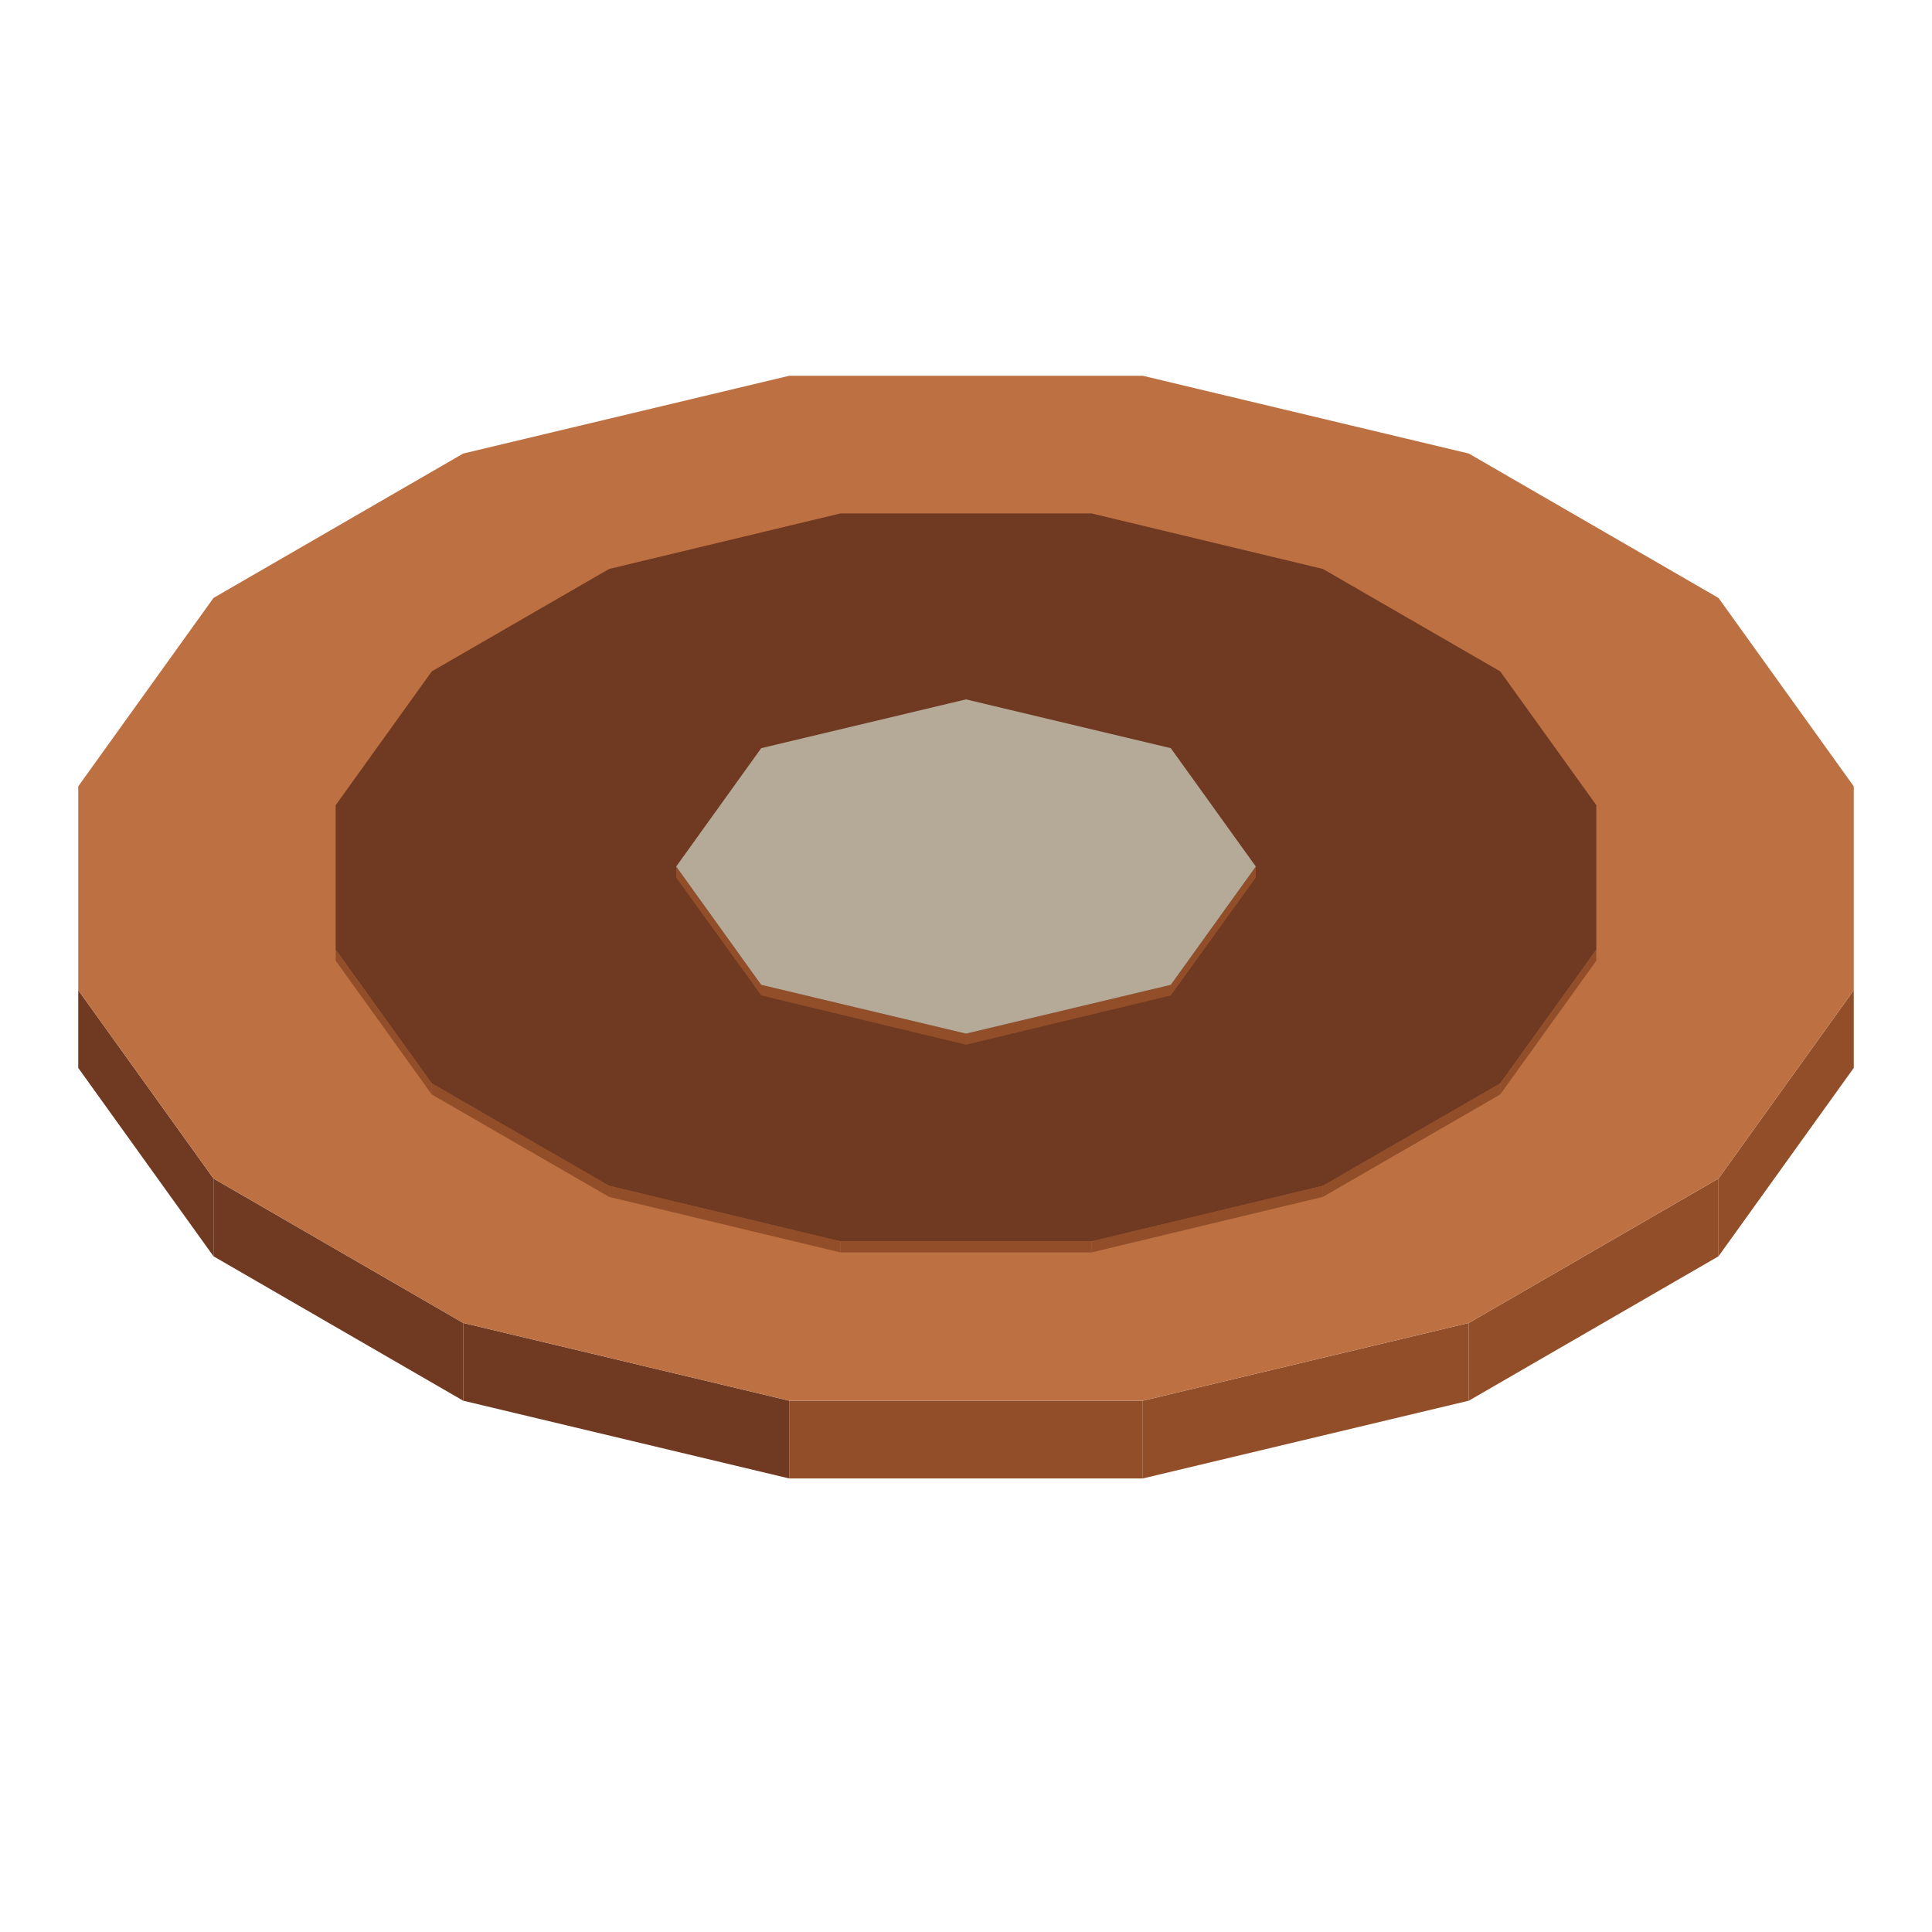
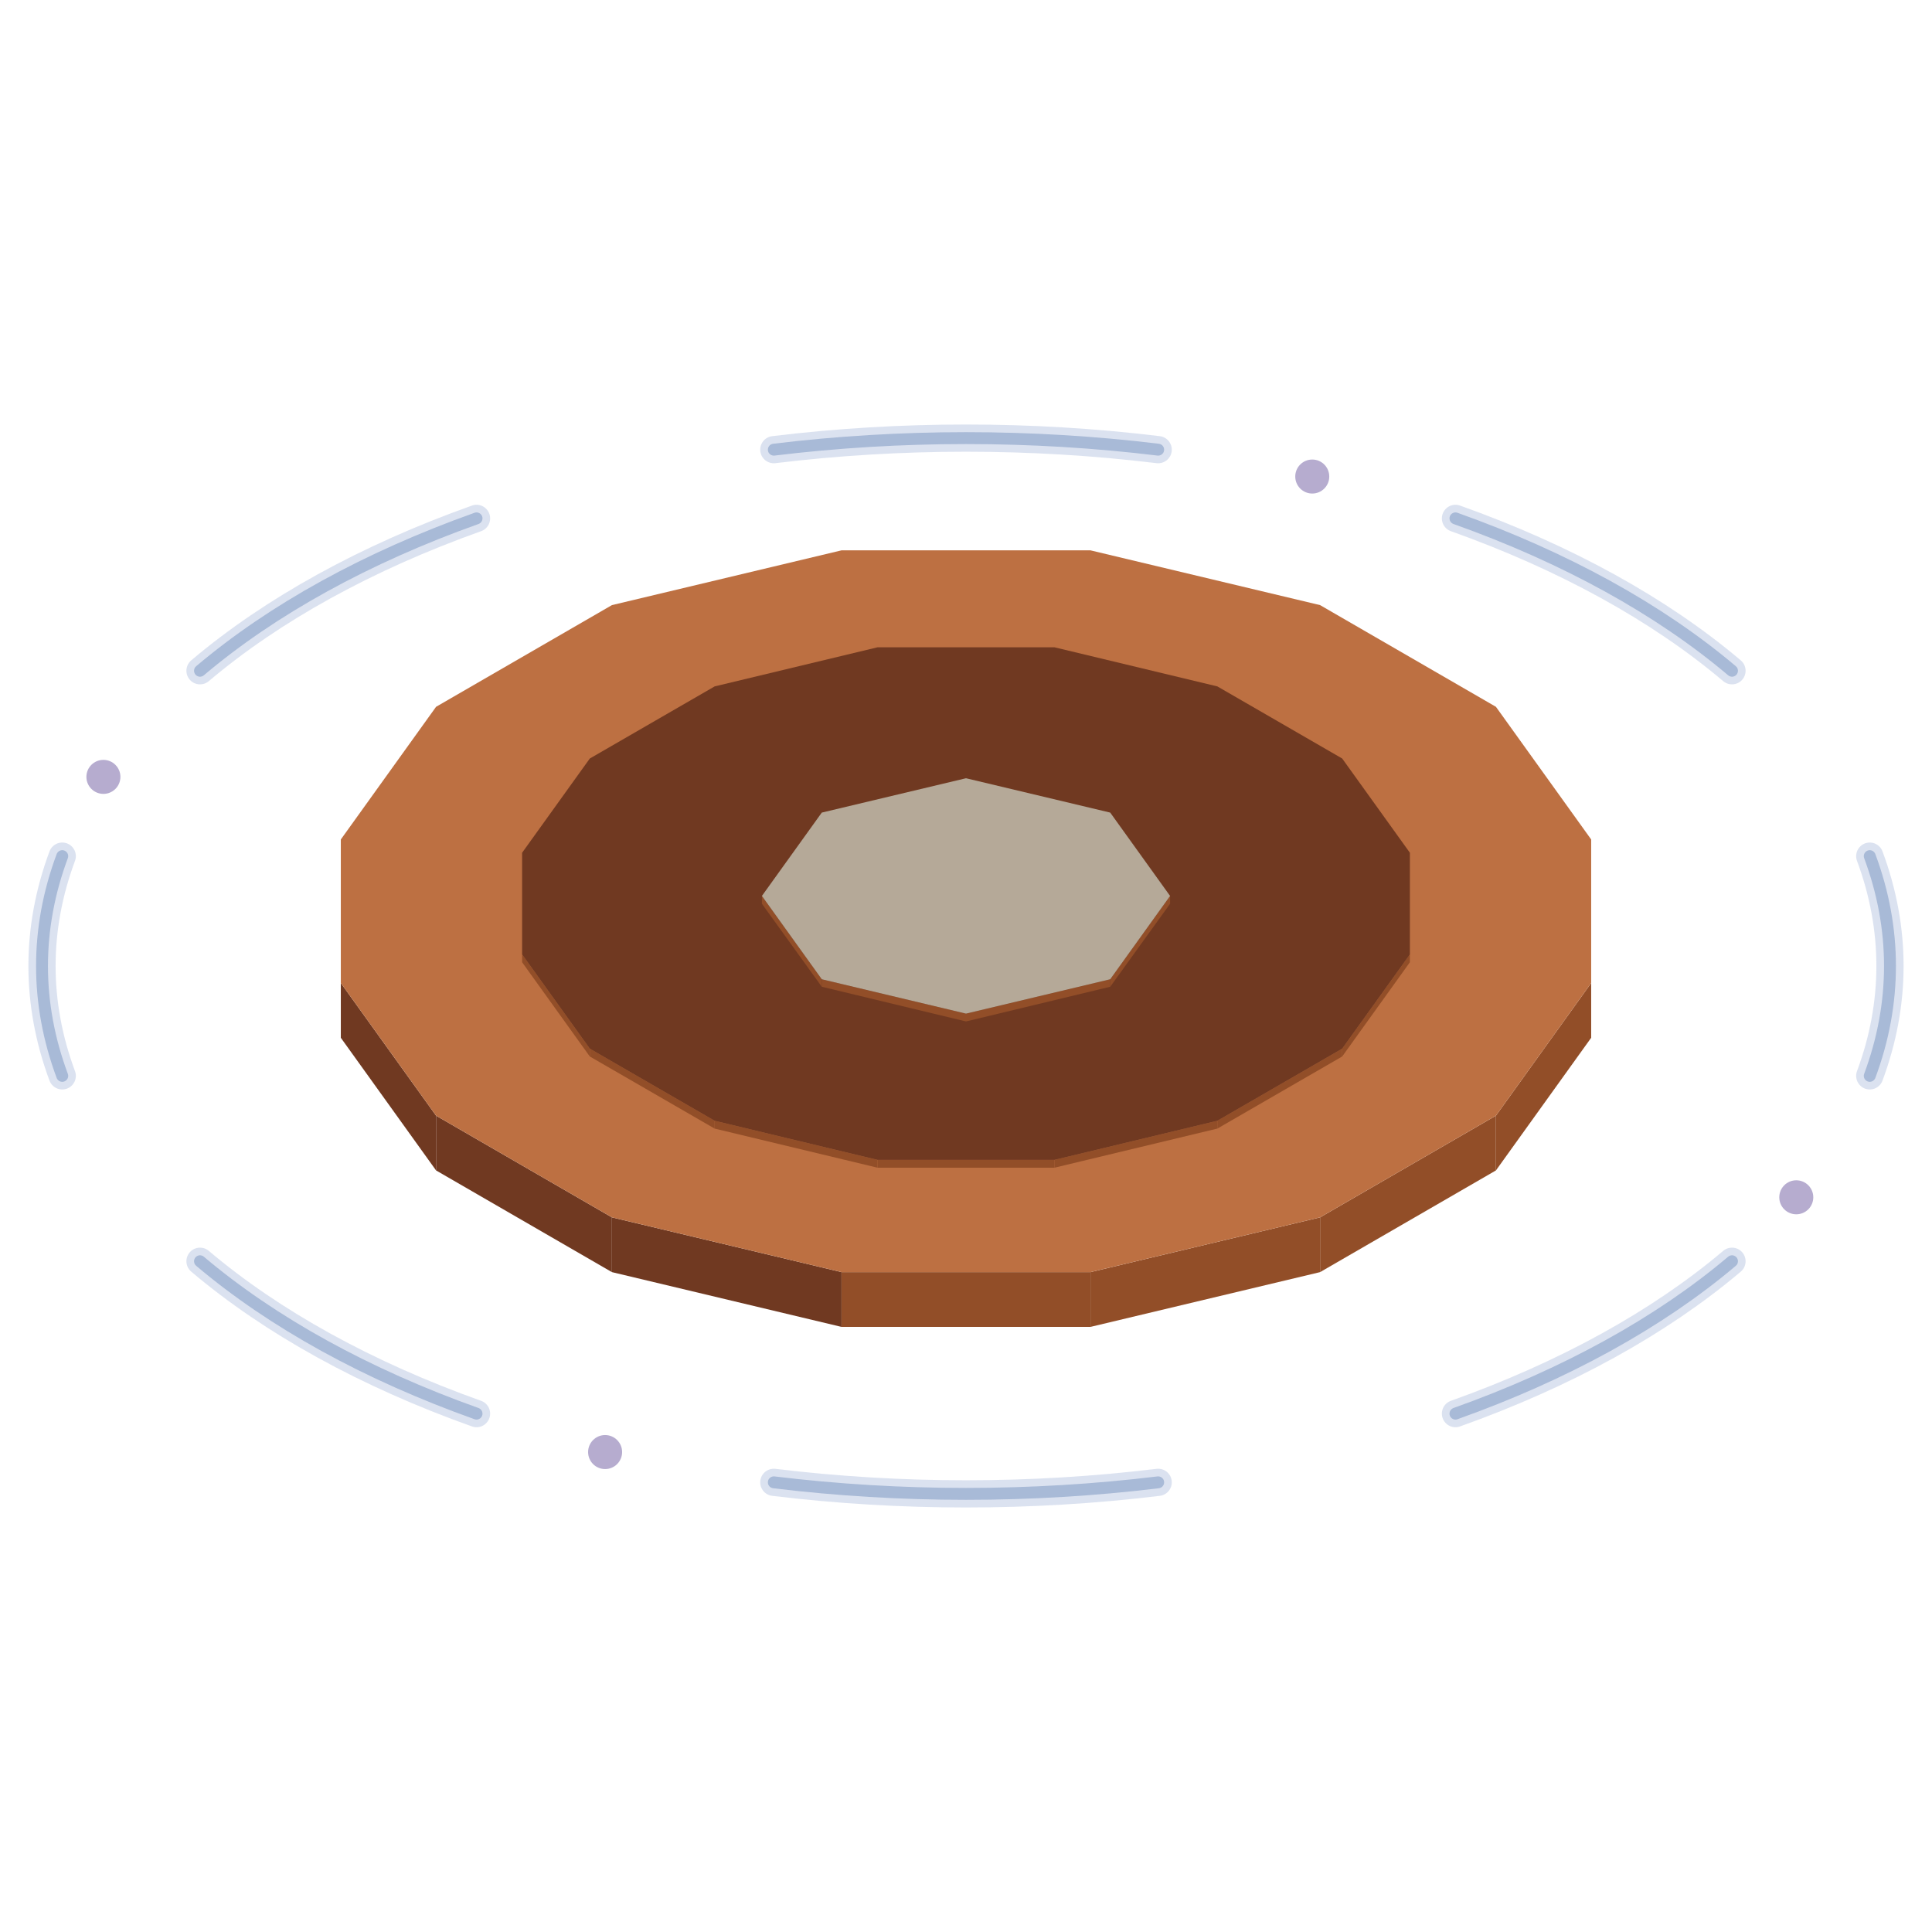
- <svg xmlns="http://www.w3.org/2000/svg" width="175" height="175" viewBox="0 0 400 400">
-   <polygon fill="#924e28" points="236.6,290 304.1,273.9 304.1,290 236.6,306.1" />
-   <polygon fill="#924e28" points="163.4,290 236.6,290 236.6,306.1 163.4,306.1" />
-   <polygon fill="#703921" points="95.9,273.9 163.4,290 163.4,306.1 95.9,290" />
-   <polygon fill="#703921" points="44.2,244 95.9,273.9 95.9,290 44.2,260.1" />
-   <polygon fill="#703921" points="16.2,205 44.2,244 44.2,260.1 16.2,221.1" />
-   <polygon fill="#924e28" points="355.8,244 383.8,205 383.8,221.1 355.8,260.1" />
-   <polygon fill="#924e28" points="304.1,273.9 355.8,244 355.8,260.1 304.1,290" />
-   <polygon fill="#bd7042" points="304.1,273.9 236.6,290 163.4,290 95.9,273.9 44.2,244 16.2,205 16.2,162.8 44.2,123.8 95.9,93.9 163.4,77.8 236.6,77.8 304.1,93.9 355.8,123.8 383.8,162.8 383.8,205 355.8,244" />
-   <polygon fill="#fa6d38" points="207.6,180 204.9,180.9 201.7,180.9 199,180 197.4,178.4 197.4,176.6 199,175 201.7,174.1 204.9,174.1 207.6,175 209.2,176.6 209.2,178.4" />
-   <polygon fill="#181425" points="177.3,182.9 177.3,175.9 183.4,169.8 193.4,164.1 203.7,162.4 211.9,168.7 205.3,169.4 199.2,170.3 191.7,174.6 188.6,177.6 188.6,181.2 191.7,184.2 196.9,186 203.2,186 208.3,184.2 215.8,179.9 217.3,176.3 218.6,172.5 229.5,177.3 226.5,183.2 216.6,189 206.1,192.5 193.9,192.5 183.4,189" />
-   <polygon fill="#924e28" points="226,257 273.9,245.5 273.9,247.8 226,259.3" />
-   <polygon fill="#924e28" points="174,257 226,257 226,259.3 174,259.3" />
-   <polygon fill="#924e28" points="126.1,245.5 174,257 174,259.3 126.1,247.8" />
-   <polygon fill="#924e28" points="89.4,224.3 126.1,245.5 126.1,247.8 89.4,226.6" />
-   <polygon fill="#924e28" points="69.5,196.6 89.4,224.3 89.4,226.6 69.5,198.9" />
-   <polygon fill="#924e28" points="310.6,224.3 330.5,196.6 330.5,198.9 310.6,226.6" />
-   <polygon fill="#924e28" points="273.9,245.5 310.6,224.3 310.6,226.6 273.9,247.8" />
-   <polygon fill="#703921" points="273.9,245.5 226,257 174,257 126.1,245.5 89.4,224.3 69.5,196.6 69.5,166.7 89.4,139 126.1,117.8 174,106.3 226,106.3 273.9,117.8 310.6,139 330.5,166.7 330.5,196.6 310.6,224.3" />
-   <polygon fill="#924e28" points="200,214 242.4,203.9 242.4,206.1 200,216.3" />
-   <polygon fill="#924e28" points="157.6,203.9 200,214 200,216.3 157.6,206.1" />
-   <polygon fill="#924e28" points="140,179.4 157.6,203.9 157.6,206.1 140,181.7" />
-   <polygon fill="#924e28" points="242.4,203.9 260,179.4 260,181.7 242.4,206.1" />
-   <polygon fill="#b5a998" points="242.4,203.9 200,214 157.6,203.9 140,179.4 157.6,154.9 200,144.8 242.4,154.9 260,179.4" />
+ <svg xmlns="http://www.w3.org/2000/svg" width="248.5" height="248.5" viewBox="0 0 568 568">
+   <g opacity="0.46">
+     <path d="M549.7 251.7A271.6 155.2 0 0 1 549.7 316.3M509.2 370.8A271.6 155.2 0 0 1 427.9 415.6M340.5 435.8A271.6 155.2 0 0 1 227.5 435.8M140.1 415.6A271.6 155.2 0 0 1 58.8 370.8M18.3 316.3A271.6 155.2 0 0 1 18.3 251.7M58.8 197.2A271.6 155.2 0 0 1 140.1 152.4M227.5 132.2A271.6 155.2 0 0 1 340.5 132.2M427.9 152.4A271.6 155.2 0 0 1 509.2 197.2" fill="none" stroke="#5575b6" stroke-width="8" stroke-opacity="0.45" stroke-linecap="round" />
+     <path d="M549.7 251.7A271.6 155.2 0 0 1 549.7 316.3M509.2 370.8A271.6 155.2 0 0 1 427.9 415.6M340.5 435.8A271.6 155.2 0 0 1 227.5 435.8M140.1 415.6A271.6 155.2 0 0 1 58.8 370.8M18.3 316.3A271.6 155.2 0 0 1 18.3 251.7M58.8 197.2A271.6 155.2 0 0 1 140.1 152.4M227.5 132.2A271.6 155.2 0 0 1 340.5 132.2M427.9 152.4A271.6 155.2 0 0 1 509.2 197.2" fill="none" stroke="#4268a7" stroke-width="3.5" stroke-linecap="round" />
+     <g fill="#604b97">
+       <circle cx="528.1" cy="352" r="5" />
+       <circle cx="177.9" cy="426.9" r="5" />
+       <circle cx="30.4" cy="228.4" r="5" />
+       <circle cx="385.8" cy="140.1" r="5" />
+     </g>
+   </g>
+   <g transform="translate(84 84)">
+     <polygon fill="#924e28" points="236.6,290 304.1,273.9 304.1,290 236.6,306.1" />
+     <polygon fill="#924e28" points="163.4,290 236.6,290 236.6,306.1 163.4,306.1" />
+     <polygon fill="#703921" points="95.9,273.9 163.4,290 163.4,306.1 95.9,290" />
+     <polygon fill="#703921" points="44.2,244 95.9,273.9 95.9,290 44.2,260.1" />
+     <polygon fill="#703921" points="16.2,205 44.2,244 44.2,260.1 16.2,221.1" />
+     <polygon fill="#924e28" points="355.8,244 383.8,205 383.8,221.1 355.8,260.1" />
+     <polygon fill="#924e28" points="304.1,273.9 355.8,244 355.8,260.1 304.1,290" />
+     <polygon fill="#bd7042" points="304.1,273.9 236.6,290 163.4,290 95.9,273.9 44.2,244 16.2,205 16.2,162.8 44.2,123.8 95.9,93.9 163.4,77.8 236.6,77.8 304.1,93.9 355.8,123.8 383.8,162.8 383.8,205 355.8,244" />
+     <polygon fill="#fa6d38" points="207.6,180 204.9,180.9 201.7,180.9 199,180 197.4,178.4 197.4,176.6 199,175 201.7,174.1 204.9,174.1 207.6,175 209.2,176.6 209.2,178.4" />
+     <polygon fill="#181425" points="177.3,182.9 177.3,175.9 183.4,169.8 193.4,164.1 203.7,162.4 211.9,168.7 205.3,169.4 199.2,170.3 191.7,174.6 188.6,177.6 188.6,181.2 191.7,184.2 196.9,186 203.2,186 208.3,184.2 215.8,179.9 217.3,176.3 218.6,172.5 229.5,177.3 226.5,183.2 216.6,189 206.1,192.5 193.9,192.5 183.4,189" />
+     <polygon fill="#924e28" points="226,257 273.9,245.5 273.9,247.8 226,259.3" />
+     <polygon fill="#924e28" points="174,257 226,257 226,259.3 174,259.3" />
+     <polygon fill="#924e28" points="126.1,245.5 174,257 174,259.3 126.1,247.8" />
+     <polygon fill="#924e28" points="89.4,224.3 126.1,245.5 126.1,247.8 89.4,226.6" />
+     <polygon fill="#924e28" points="69.5,196.6 89.4,224.3 89.4,226.6 69.5,198.9" />
+     <polygon fill="#924e28" points="310.6,224.3 330.5,196.6 330.5,198.9 310.6,226.6" />
+     <polygon fill="#924e28" points="273.9,245.5 310.6,224.3 310.6,226.6 273.9,247.8" />
+     <polygon fill="#703921" points="273.9,245.5 226,257 174,257 126.1,245.5 89.4,224.3 69.5,196.6 69.5,166.7 89.4,139 126.1,117.8 174,106.3 226,106.3 273.9,117.8 310.6,139 330.5,166.7 330.5,196.6 310.6,224.3" />
+     <polygon fill="#924e28" points="200,214 242.4,203.9 242.4,206.1 200,216.3" />
+     <polygon fill="#924e28" points="157.6,203.9 200,214 200,216.3 157.6,206.1" />
+     <polygon fill="#924e28" points="140,179.4 157.6,203.9 157.6,206.1 140,181.7" />
+     <polygon fill="#924e28" points="242.4,203.9 260,179.4 260,181.7 242.4,206.1" />
+     <polygon fill="#b5a998" points="242.4,203.9 200,214 157.6,203.9 140,179.4 157.6,154.9 200,144.8 242.4,154.9 260,179.4" />
+   </g>
</svg>
